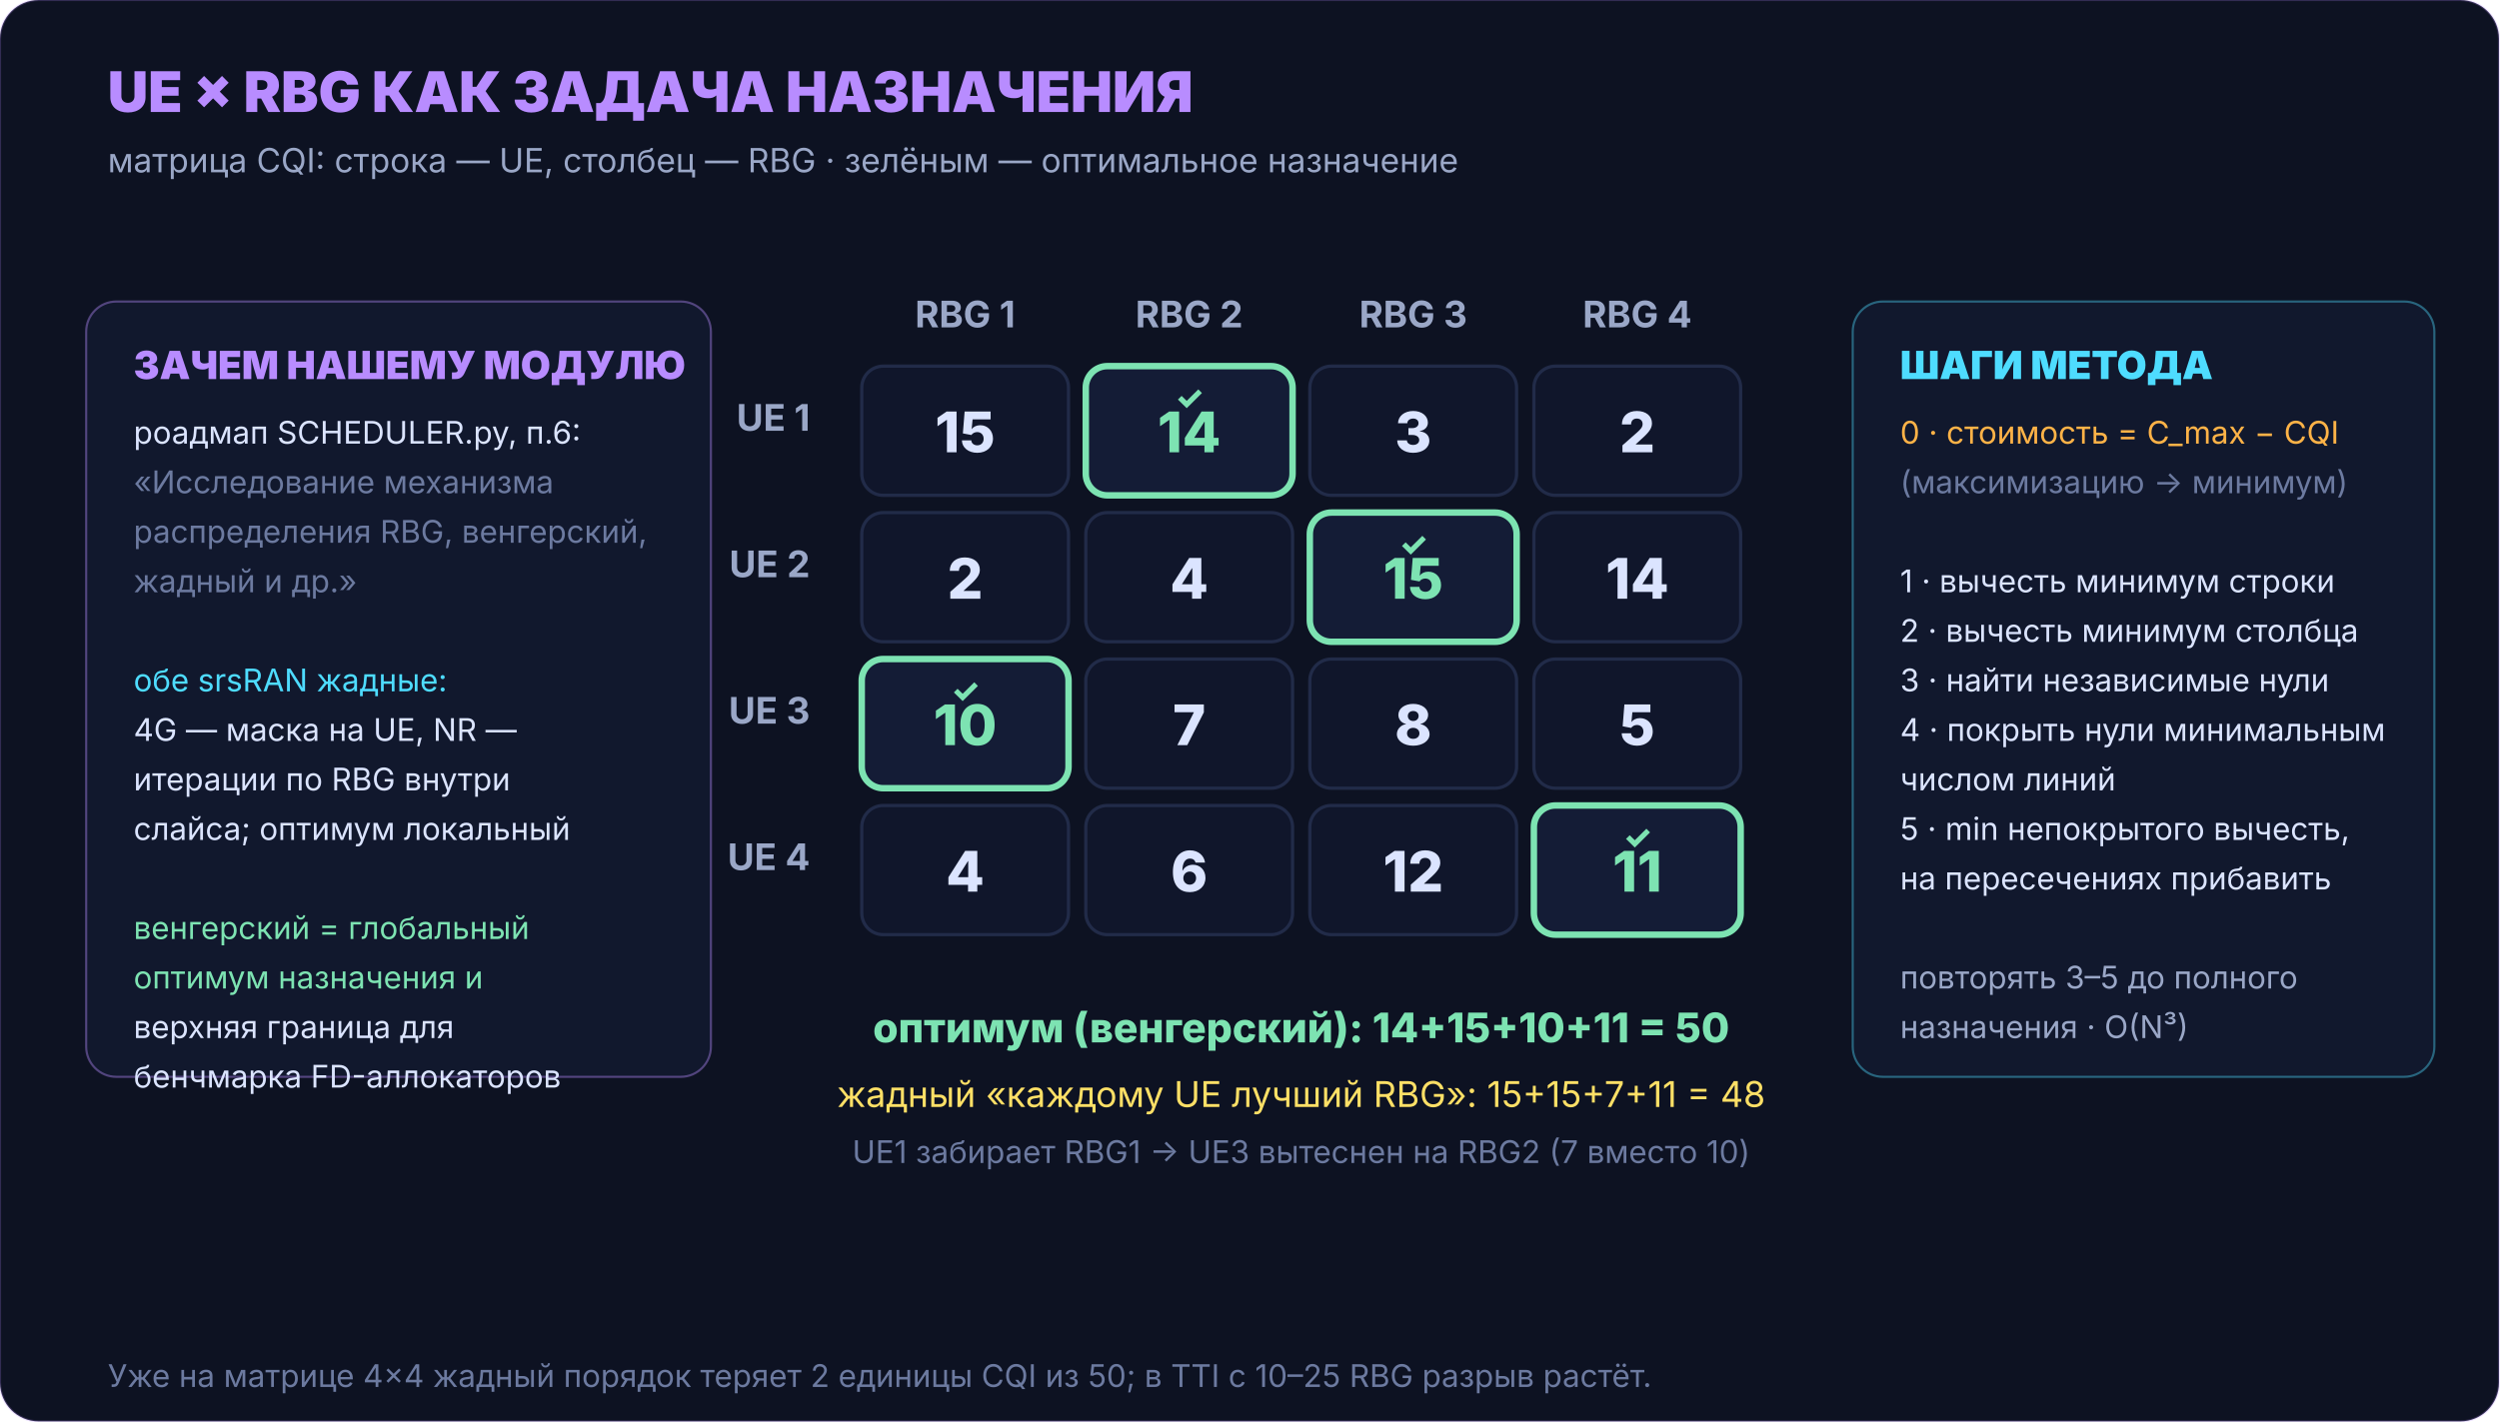
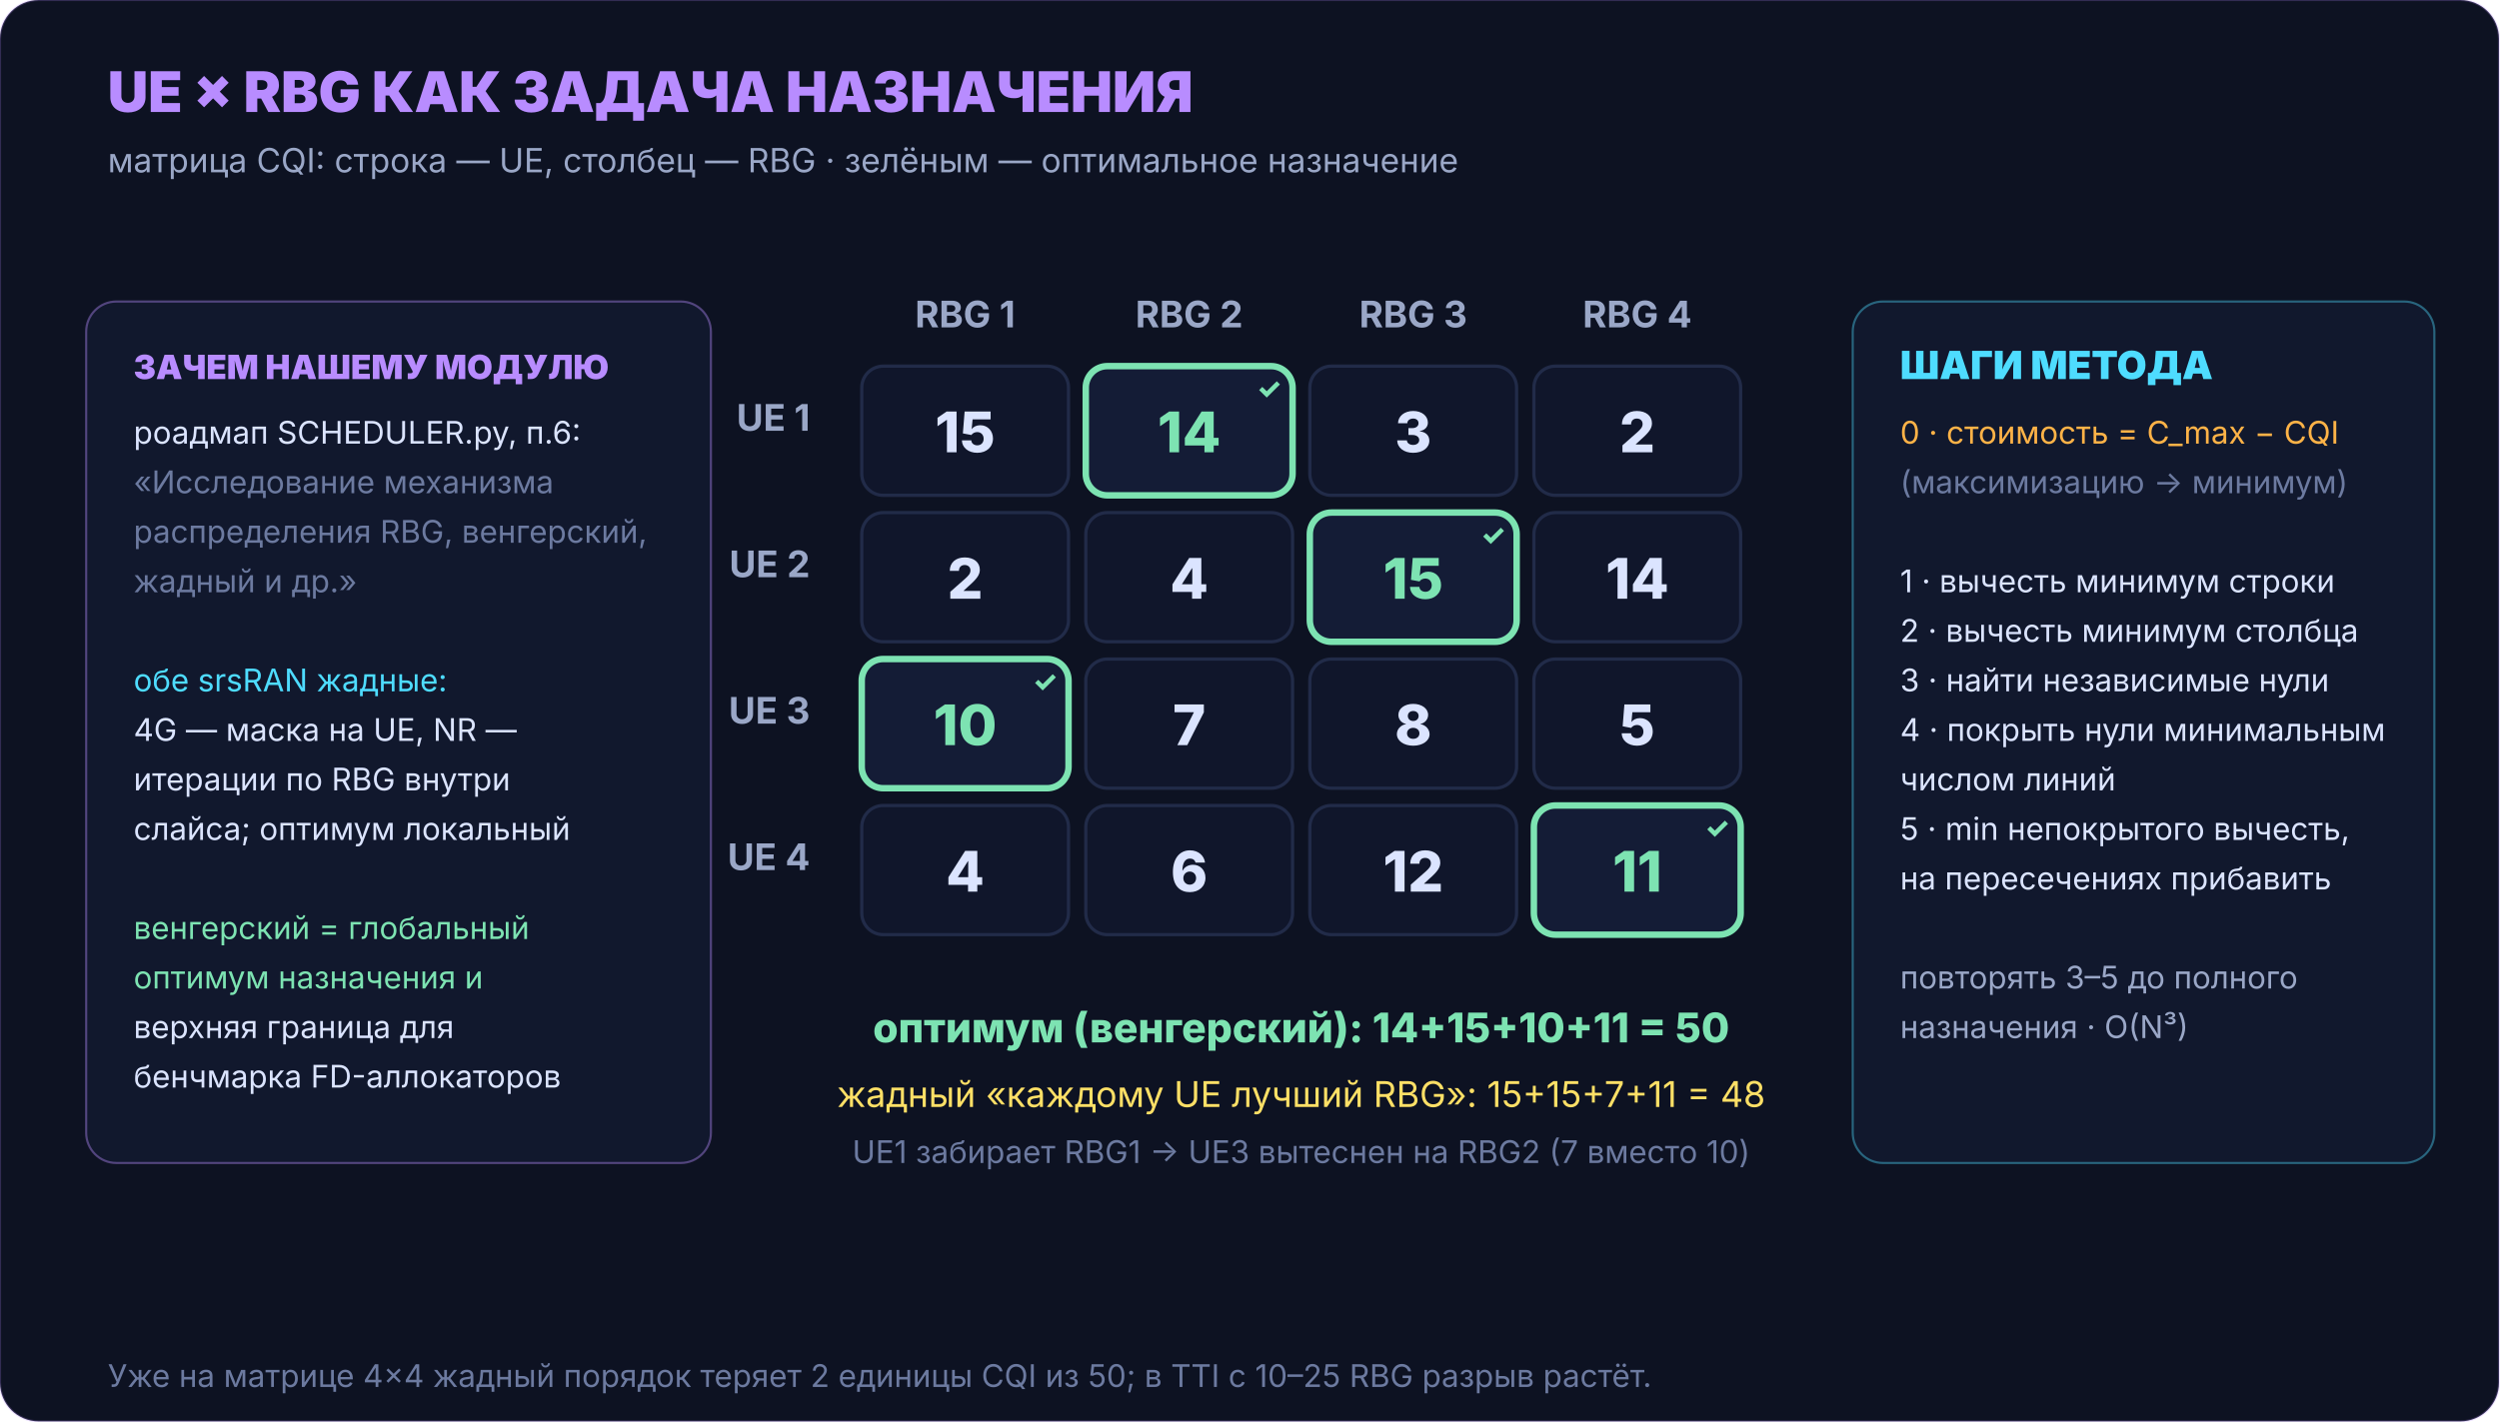
<svg xmlns="http://www.w3.org/2000/svg" width="1160" height="660" viewBox="0 0 1160 660">
  <rect width="1160" height="660" rx="18" fill="#0d1222" />
  <rect width="1160" height="660" rx="18" fill="none" stroke="#b88cff" stroke-opacity=".22" />
  <text x="50" y="52" font-family="Inter, 'DejaVu Sans', sans-serif" font-size="26" font-weight="900" fill="#b88cff">UE × RBG КАК ЗАДАЧА НАЗНАЧЕНИЯ</text>
  <text x="50" y="80" font-family="Inter, 'DejaVu Sans', sans-serif" font-size="15.5" fill="#9aa7c7">матрица CQI: строка — UE, столбец — RBG · зелёным — оптимальное назначение</text>
  <text x="448.0" y="152" text-anchor="middle" font-family="Inter, 'DejaVu Sans', sans-serif" font-size="17" font-weight="700" fill="#9aa7c7">RBG 1</text>
  <text x="552.0" y="152" text-anchor="middle" font-family="Inter, 'DejaVu Sans', sans-serif" font-size="17" font-weight="700" fill="#9aa7c7">RBG 2</text>
  <text x="656.0" y="152" text-anchor="middle" font-family="Inter, 'DejaVu Sans', sans-serif" font-size="17" font-weight="700" fill="#9aa7c7">RBG 3</text>
  <text x="760.0" y="152" text-anchor="middle" font-family="Inter, 'DejaVu Sans', sans-serif" font-size="17" font-weight="700" fill="#9aa7c7">RBG 4</text>
  <text x="376" y="200.0" text-anchor="end" font-family="Inter, 'DejaVu Sans', sans-serif" font-size="17" font-weight="700" fill="#9aa7c7">UE 1</text>
  <text x="376" y="268.0" text-anchor="end" font-family="Inter, 'DejaVu Sans', sans-serif" font-size="17" font-weight="700" fill="#9aa7c7">UE 2</text>
  <text x="376" y="336.0" text-anchor="end" font-family="Inter, 'DejaVu Sans', sans-serif" font-size="17" font-weight="700" fill="#9aa7c7">UE 3</text>
  <text x="376" y="404.0" text-anchor="end" font-family="Inter, 'DejaVu Sans', sans-serif" font-size="17" font-weight="700" fill="#9aa7c7">UE 4</text>
  <rect x="400" y="170" width="96" height="60" rx="10" fill="#1b2648" fill-opacity="0.25" stroke="#2a3658" stroke-opacity="0.7" stroke-width="1.5" />
  <text x="448.0" y="210.0" text-anchor="middle" font-family="Inter, 'DejaVu Sans', sans-serif" font-size="26" font-weight="800" fill="#dbe4ff">15</text>
  <rect x="504" y="170" width="96" height="60" rx="10" fill="#1b2648" fill-opacity="0.55" stroke="#7de3b2" stroke-opacity="1" stroke-width="3" />
  <text x="552.0" y="210.0" text-anchor="middle" font-family="Inter, 'DejaVu Sans', sans-serif" font-size="26" font-weight="800" fill="#7de3b2">14</text>
-   <text x="552.0" y="190" text-anchor="middle" font-family="Inter, 'DejaVu Sans', sans-serif" font-size="15" font-weight="800" fill="#7de3b2">✓</text>
+   <text x="589.0" y="185.0" text-anchor="middle" font-family="Inter, 'DejaVu Sans', sans-serif" font-size="13" font-weight="800" fill="#7de3b2">✓</text>
  <rect x="608" y="170" width="96" height="60" rx="10" fill="#1b2648" fill-opacity="0.25" stroke="#2a3658" stroke-opacity="0.7" stroke-width="1.5" />
  <text x="656.0" y="210.0" text-anchor="middle" font-family="Inter, 'DejaVu Sans', sans-serif" font-size="26" font-weight="800" fill="#dbe4ff">3</text>
  <rect x="712" y="170" width="96" height="60" rx="10" fill="#1b2648" fill-opacity="0.25" stroke="#2a3658" stroke-opacity="0.7" stroke-width="1.5" />
  <text x="760.0" y="210.0" text-anchor="middle" font-family="Inter, 'DejaVu Sans', sans-serif" font-size="26" font-weight="800" fill="#dbe4ff">2</text>
  <rect x="400" y="238" width="96" height="60" rx="10" fill="#1b2648" fill-opacity="0.25" stroke="#2a3658" stroke-opacity="0.7" stroke-width="1.5" />
  <text x="448.0" y="278.0" text-anchor="middle" font-family="Inter, 'DejaVu Sans', sans-serif" font-size="26" font-weight="800" fill="#dbe4ff">2</text>
  <rect x="504" y="238" width="96" height="60" rx="10" fill="#1b2648" fill-opacity="0.25" stroke="#2a3658" stroke-opacity="0.7" stroke-width="1.5" />
  <text x="552.0" y="278.0" text-anchor="middle" font-family="Inter, 'DejaVu Sans', sans-serif" font-size="26" font-weight="800" fill="#dbe4ff">4</text>
  <rect x="608" y="238" width="96" height="60" rx="10" fill="#1b2648" fill-opacity="0.55" stroke="#7de3b2" stroke-opacity="1" stroke-width="3" />
  <text x="656.0" y="278.0" text-anchor="middle" font-family="Inter, 'DejaVu Sans', sans-serif" font-size="26" font-weight="800" fill="#7de3b2">15</text>
-   <text x="656.0" y="258" text-anchor="middle" font-family="Inter, 'DejaVu Sans', sans-serif" font-size="15" font-weight="800" fill="#7de3b2">✓</text>
+   <text x="693.0" y="253.0" text-anchor="middle" font-family="Inter, 'DejaVu Sans', sans-serif" font-size="13" font-weight="800" fill="#7de3b2">✓</text>
  <rect x="712" y="238" width="96" height="60" rx="10" fill="#1b2648" fill-opacity="0.25" stroke="#2a3658" stroke-opacity="0.7" stroke-width="1.5" />
  <text x="760.0" y="278.0" text-anchor="middle" font-family="Inter, 'DejaVu Sans', sans-serif" font-size="26" font-weight="800" fill="#dbe4ff">14</text>
  <rect x="400" y="306" width="96" height="60" rx="10" fill="#1b2648" fill-opacity="0.55" stroke="#7de3b2" stroke-opacity="1" stroke-width="3" />
  <text x="448.0" y="346.0" text-anchor="middle" font-family="Inter, 'DejaVu Sans', sans-serif" font-size="26" font-weight="800" fill="#7de3b2">10</text>
-   <text x="448.0" y="326" text-anchor="middle" font-family="Inter, 'DejaVu Sans', sans-serif" font-size="15" font-weight="800" fill="#7de3b2">✓</text>
+   <text x="485.0" y="321.0" text-anchor="middle" font-family="Inter, 'DejaVu Sans', sans-serif" font-size="13" font-weight="800" fill="#7de3b2">✓</text>
  <rect x="504" y="306" width="96" height="60" rx="10" fill="#1b2648" fill-opacity="0.25" stroke="#2a3658" stroke-opacity="0.7" stroke-width="1.5" />
  <text x="552.0" y="346.0" text-anchor="middle" font-family="Inter, 'DejaVu Sans', sans-serif" font-size="26" font-weight="800" fill="#dbe4ff">7</text>
  <rect x="608" y="306" width="96" height="60" rx="10" fill="#1b2648" fill-opacity="0.25" stroke="#2a3658" stroke-opacity="0.7" stroke-width="1.5" />
  <text x="656.0" y="346.0" text-anchor="middle" font-family="Inter, 'DejaVu Sans', sans-serif" font-size="26" font-weight="800" fill="#dbe4ff">8</text>
  <rect x="712" y="306" width="96" height="60" rx="10" fill="#1b2648" fill-opacity="0.25" stroke="#2a3658" stroke-opacity="0.7" stroke-width="1.5" />
  <text x="760.0" y="346.0" text-anchor="middle" font-family="Inter, 'DejaVu Sans', sans-serif" font-size="26" font-weight="800" fill="#dbe4ff">5</text>
  <rect x="400" y="374" width="96" height="60" rx="10" fill="#1b2648" fill-opacity="0.25" stroke="#2a3658" stroke-opacity="0.7" stroke-width="1.5" />
  <text x="448.0" y="414.0" text-anchor="middle" font-family="Inter, 'DejaVu Sans', sans-serif" font-size="26" font-weight="800" fill="#dbe4ff">4</text>
  <rect x="504" y="374" width="96" height="60" rx="10" fill="#1b2648" fill-opacity="0.25" stroke="#2a3658" stroke-opacity="0.7" stroke-width="1.5" />
  <text x="552.0" y="414.0" text-anchor="middle" font-family="Inter, 'DejaVu Sans', sans-serif" font-size="26" font-weight="800" fill="#dbe4ff">6</text>
  <rect x="608" y="374" width="96" height="60" rx="10" fill="#1b2648" fill-opacity="0.25" stroke="#2a3658" stroke-opacity="0.7" stroke-width="1.5" />
  <text x="656.0" y="414.0" text-anchor="middle" font-family="Inter, 'DejaVu Sans', sans-serif" font-size="26" font-weight="800" fill="#dbe4ff">12</text>
  <rect x="712" y="374" width="96" height="60" rx="10" fill="#1b2648" fill-opacity="0.55" stroke="#7de3b2" stroke-opacity="1" stroke-width="3" />
  <text x="760.0" y="414.0" text-anchor="middle" font-family="Inter, 'DejaVu Sans', sans-serif" font-size="26" font-weight="800" fill="#7de3b2">11</text>
-   <text x="760.0" y="394" text-anchor="middle" font-family="Inter, 'DejaVu Sans', sans-serif" font-size="15" font-weight="800" fill="#7de3b2">✓</text>
+   <text x="797.0" y="389.0" text-anchor="middle" font-family="Inter, 'DejaVu Sans', sans-serif" font-size="13" font-weight="800" fill="#7de3b2">✓</text>
  <text x="604" y="484" text-anchor="middle" font-family="Inter, 'DejaVu Sans', sans-serif" font-size="19" font-weight="800" fill="#7de3b2">оптимум (венгерский): 14+15+10+11 = 50</text>
  <text x="604" y="514" text-anchor="middle" font-family="Inter, 'DejaVu Sans', sans-serif" font-size="16.5" fill="#ffe066">жадный «каждому UE лучший RBG»: 15+15+7+11 = 48</text>
  <text x="604" y="540" text-anchor="middle" font-family="Inter, 'DejaVu Sans', sans-serif" font-size="14.5" fill="#6c7aa0">UE1 забирает RBG1 → UE3 вытеснен на RBG2 (7 вместо 10)</text>
-   <rect x="40" y="140" width="290" height="360" rx="14" fill="#1b2648" fill-opacity="0.3" stroke="#b88cff" stroke-opacity="0.4" />
-   <text x="62" y="176" font-family="Inter, 'DejaVu Sans', sans-serif" font-size="18" font-weight="900" fill="#b88cff">ЗАЧЕМ НАШЕМУ МОДУЛЮ</text>
+   <rect x="40" y="140" width="290" height="400" rx="14" fill="#1b2648" fill-opacity="0.3" stroke="#b88cff" stroke-opacity="0.4" />
+   <text x="62" y="176" font-family="Inter, 'DejaVu Sans', sans-serif" font-size="15.5" font-weight="900" fill="#b88cff">ЗАЧЕМ НАШЕМУ МОДУЛЮ</text>
  <text x="62" y="206" font-family="Inter, 'DejaVu Sans', sans-serif" font-size="14.5" fill="#dbe4ff">роадмап SCHEDULER.py, п.6:</text>
  <text x="62" y="229" font-family="Inter, 'DejaVu Sans', sans-serif" font-size="14.5" fill="#6c7aa0">«Исследование механизма</text>
  <text x="62" y="252" font-family="Inter, 'DejaVu Sans', sans-serif" font-size="14.5" fill="#6c7aa0">распределения RBG, венгерский,</text>
  <text x="62" y="275" font-family="Inter, 'DejaVu Sans', sans-serif" font-size="14.5" fill="#6c7aa0">жадный и др.»</text>
  <text x="62" y="321" font-family="Inter, 'DejaVu Sans', sans-serif" font-size="14.5" fill="#4edcff">обе srsRAN жадные:</text>
  <text x="62" y="344" font-family="Inter, 'DejaVu Sans', sans-serif" font-size="14.5" fill="#dbe4ff">4G — маска на UE, NR —</text>
  <text x="62" y="367" font-family="Inter, 'DejaVu Sans', sans-serif" font-size="14.5" fill="#dbe4ff">итерации по RBG внутри</text>
  <text x="62" y="390" font-family="Inter, 'DejaVu Sans', sans-serif" font-size="14.5" fill="#dbe4ff">слайса; оптимум локальный</text>
  <text x="62" y="436" font-family="Inter, 'DejaVu Sans', sans-serif" font-size="14.5" fill="#7de3b2">венгерский = глобальный</text>
  <text x="62" y="459" font-family="Inter, 'DejaVu Sans', sans-serif" font-size="14.5" fill="#7de3b2">оптимум назначения и</text>
  <text x="62" y="482" font-family="Inter, 'DejaVu Sans', sans-serif" font-size="14.5" fill="#dbe4ff">верхняя граница для</text>
  <text x="62" y="505" font-family="Inter, 'DejaVu Sans', sans-serif" font-size="14.5" fill="#dbe4ff">бенчмарка FD-аллокаторов</text>
-   <rect x="860" y="140" width="270" height="360" rx="14" fill="#1b2648" fill-opacity="0.3" stroke="#4edcff" stroke-opacity="0.4" />
+   <rect x="860" y="140" width="270" height="400" rx="14" fill="#1b2648" fill-opacity="0.3" stroke="#4edcff" stroke-opacity="0.4" />
  <text x="882" y="176" font-family="Inter, 'DejaVu Sans', sans-serif" font-size="18" font-weight="900" fill="#4edcff">ШАГИ МЕТОДА</text>
  <text x="882" y="206" font-family="Inter, 'DejaVu Sans', sans-serif" font-size="14.5" fill="#ffb347">0 · стоимость = C_max − CQI</text>
  <text x="882" y="229" font-family="Inter, 'DejaVu Sans', sans-serif" font-size="14.5" fill="#6c7aa0">   (максимизацию → минимум)</text>
  <text x="882" y="275" font-family="Inter, 'DejaVu Sans', sans-serif" font-size="14.5" fill="#dbe4ff">1 · вычесть минимум строки</text>
  <text x="882" y="298" font-family="Inter, 'DejaVu Sans', sans-serif" font-size="14.5" fill="#dbe4ff">2 · вычесть минимум столбца</text>
  <text x="882" y="321" font-family="Inter, 'DejaVu Sans', sans-serif" font-size="14.5" fill="#dbe4ff">3 · найти независимые нули</text>
  <text x="882" y="344" font-family="Inter, 'DejaVu Sans', sans-serif" font-size="14.5" fill="#dbe4ff">4 · покрыть нули минимальным</text>
  <text x="882" y="367" font-family="Inter, 'DejaVu Sans', sans-serif" font-size="14.5" fill="#dbe4ff">   числом линий</text>
  <text x="882" y="390" font-family="Inter, 'DejaVu Sans', sans-serif" font-size="14.5" fill="#dbe4ff">5 · min непокрытого вычесть,</text>
  <text x="882" y="413" font-family="Inter, 'DejaVu Sans', sans-serif" font-size="14.5" fill="#dbe4ff">   на пересечениях прибавить</text>
  <text x="882" y="459" font-family="Inter, 'DejaVu Sans', sans-serif" font-size="14.5" fill="#9aa7c7">повторять 3–5 до полного</text>
  <text x="882" y="482" font-family="Inter, 'DejaVu Sans', sans-serif" font-size="14.5" fill="#9aa7c7">назначения · O(N³)</text>
  <text x="50" y="644" font-family="Inter, 'DejaVu Sans', sans-serif" font-size="14.5" fill="#6c7aa0">Уже на матрице 4×4 жадный порядок теряет 2 единицы CQI из 50; в TTI с 10–25 RBG разрыв растёт.</text>
</svg>
